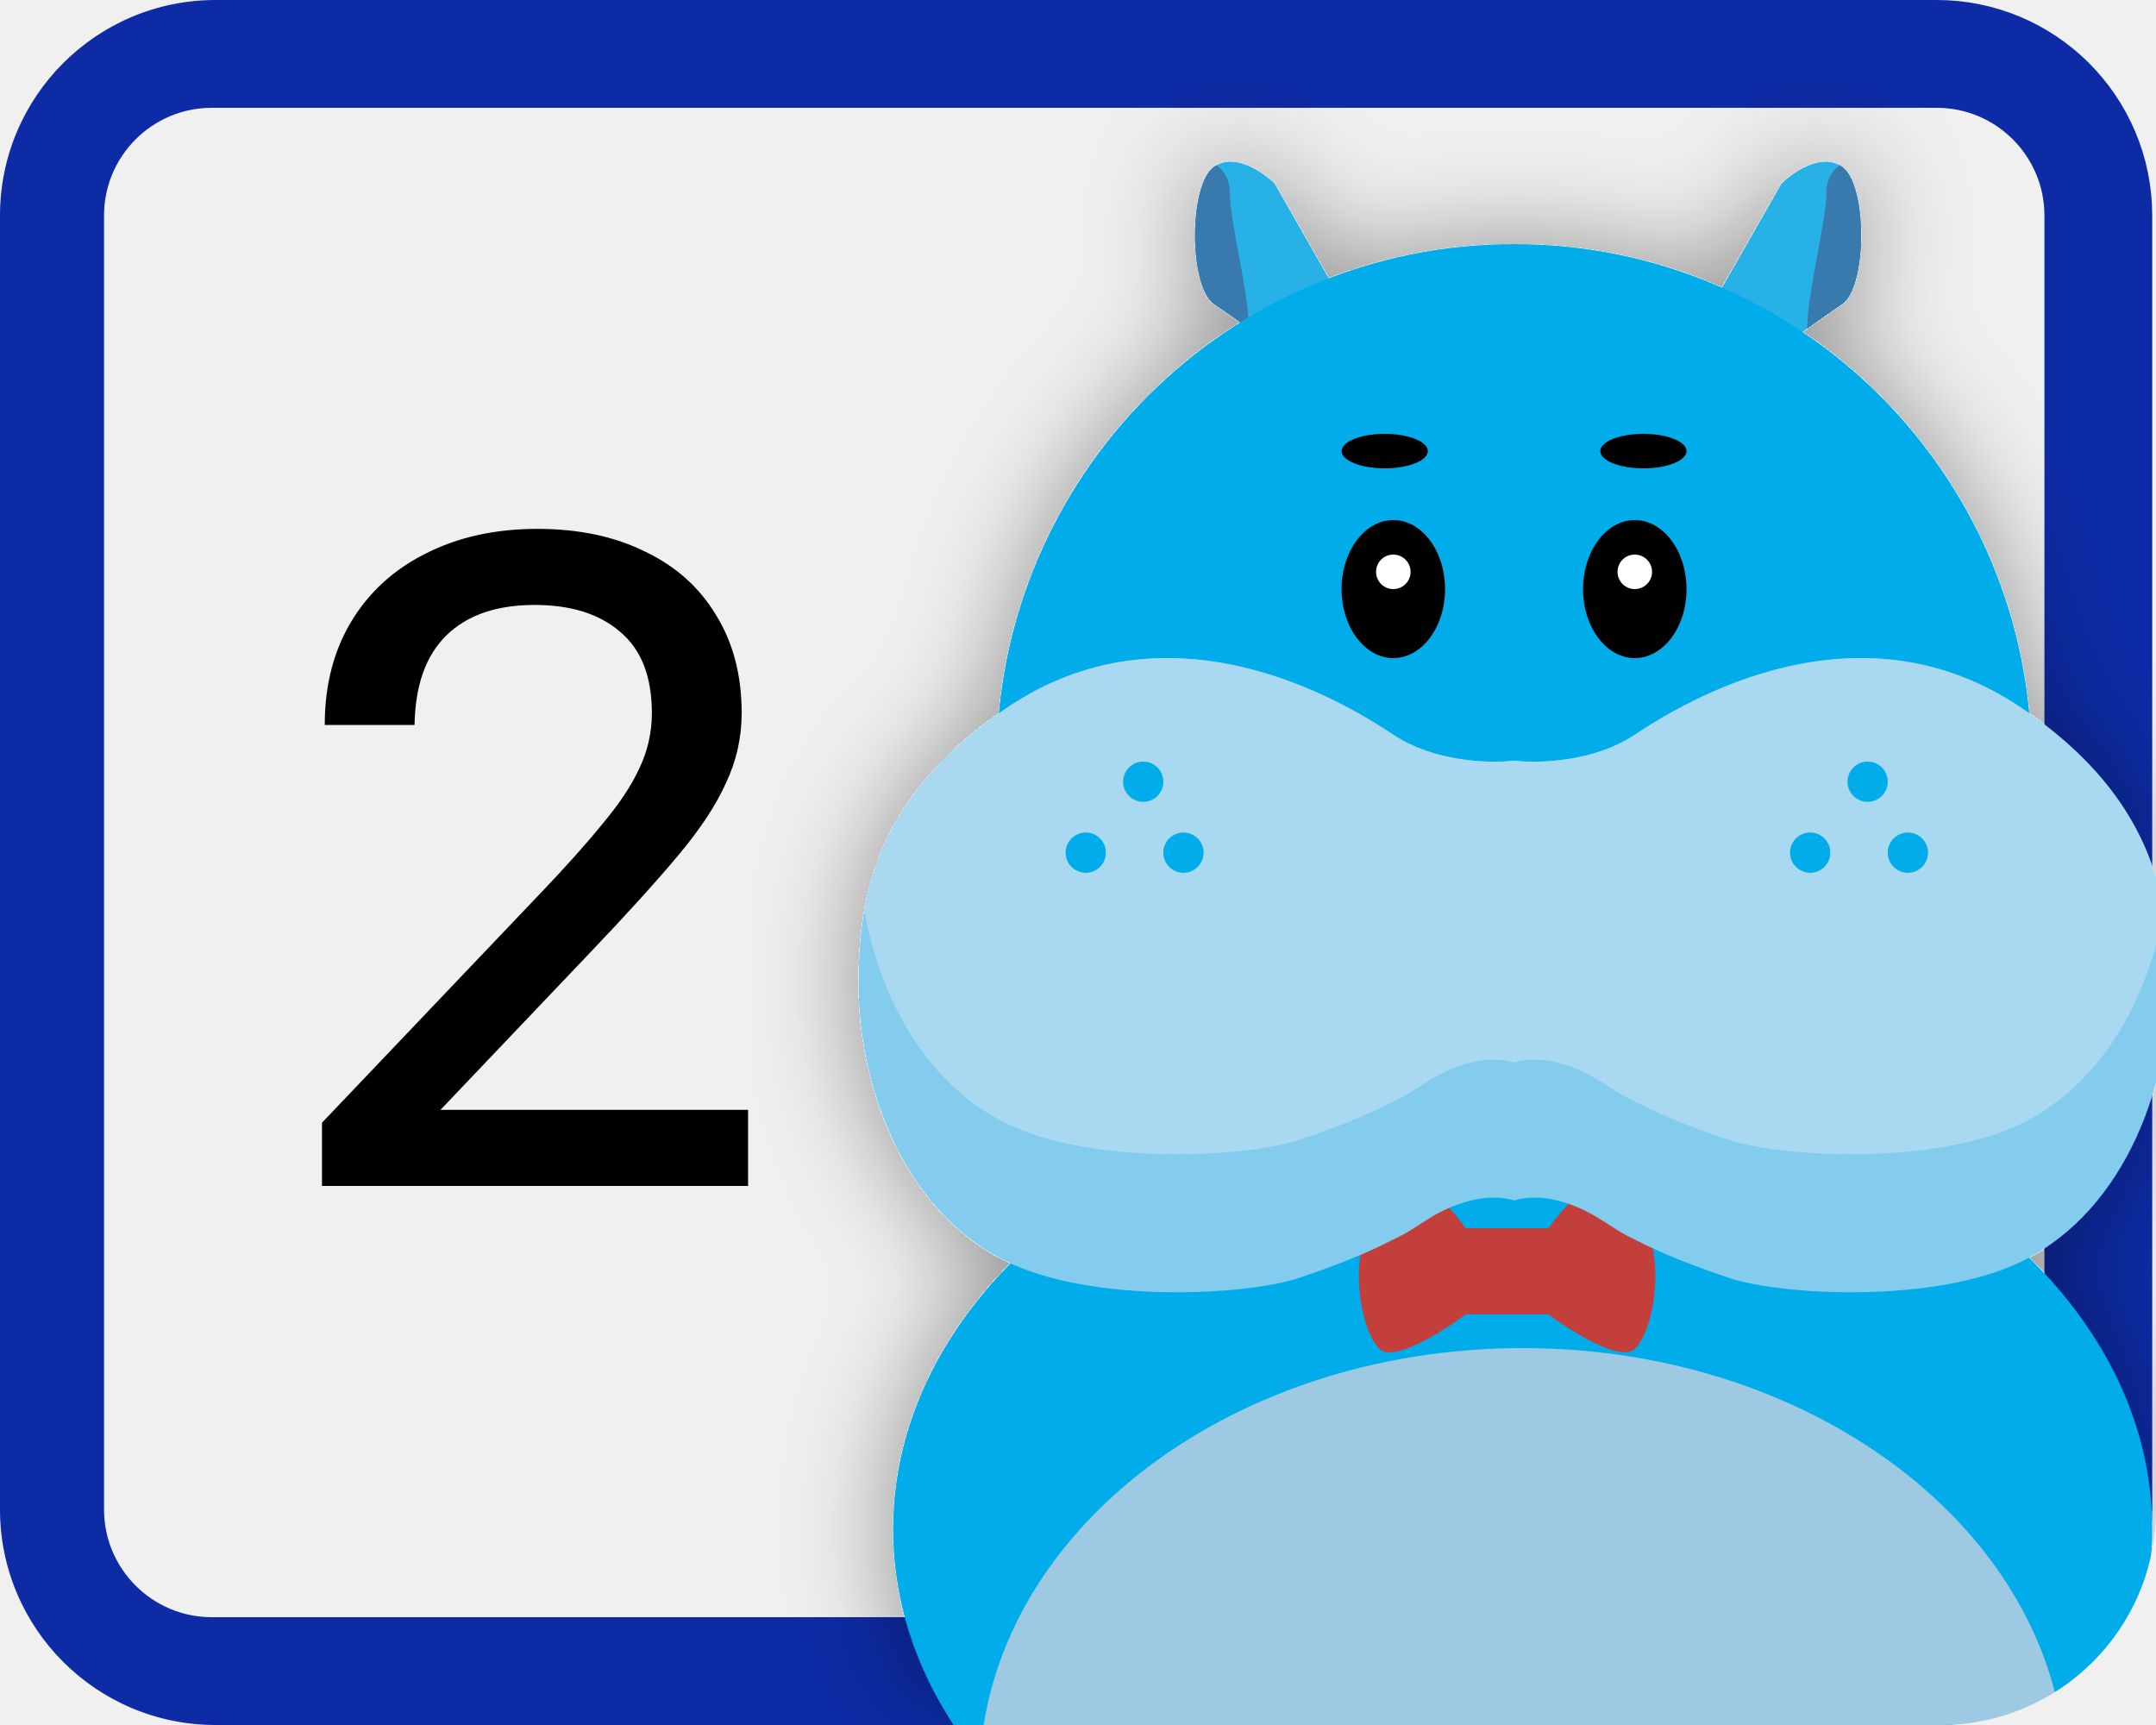
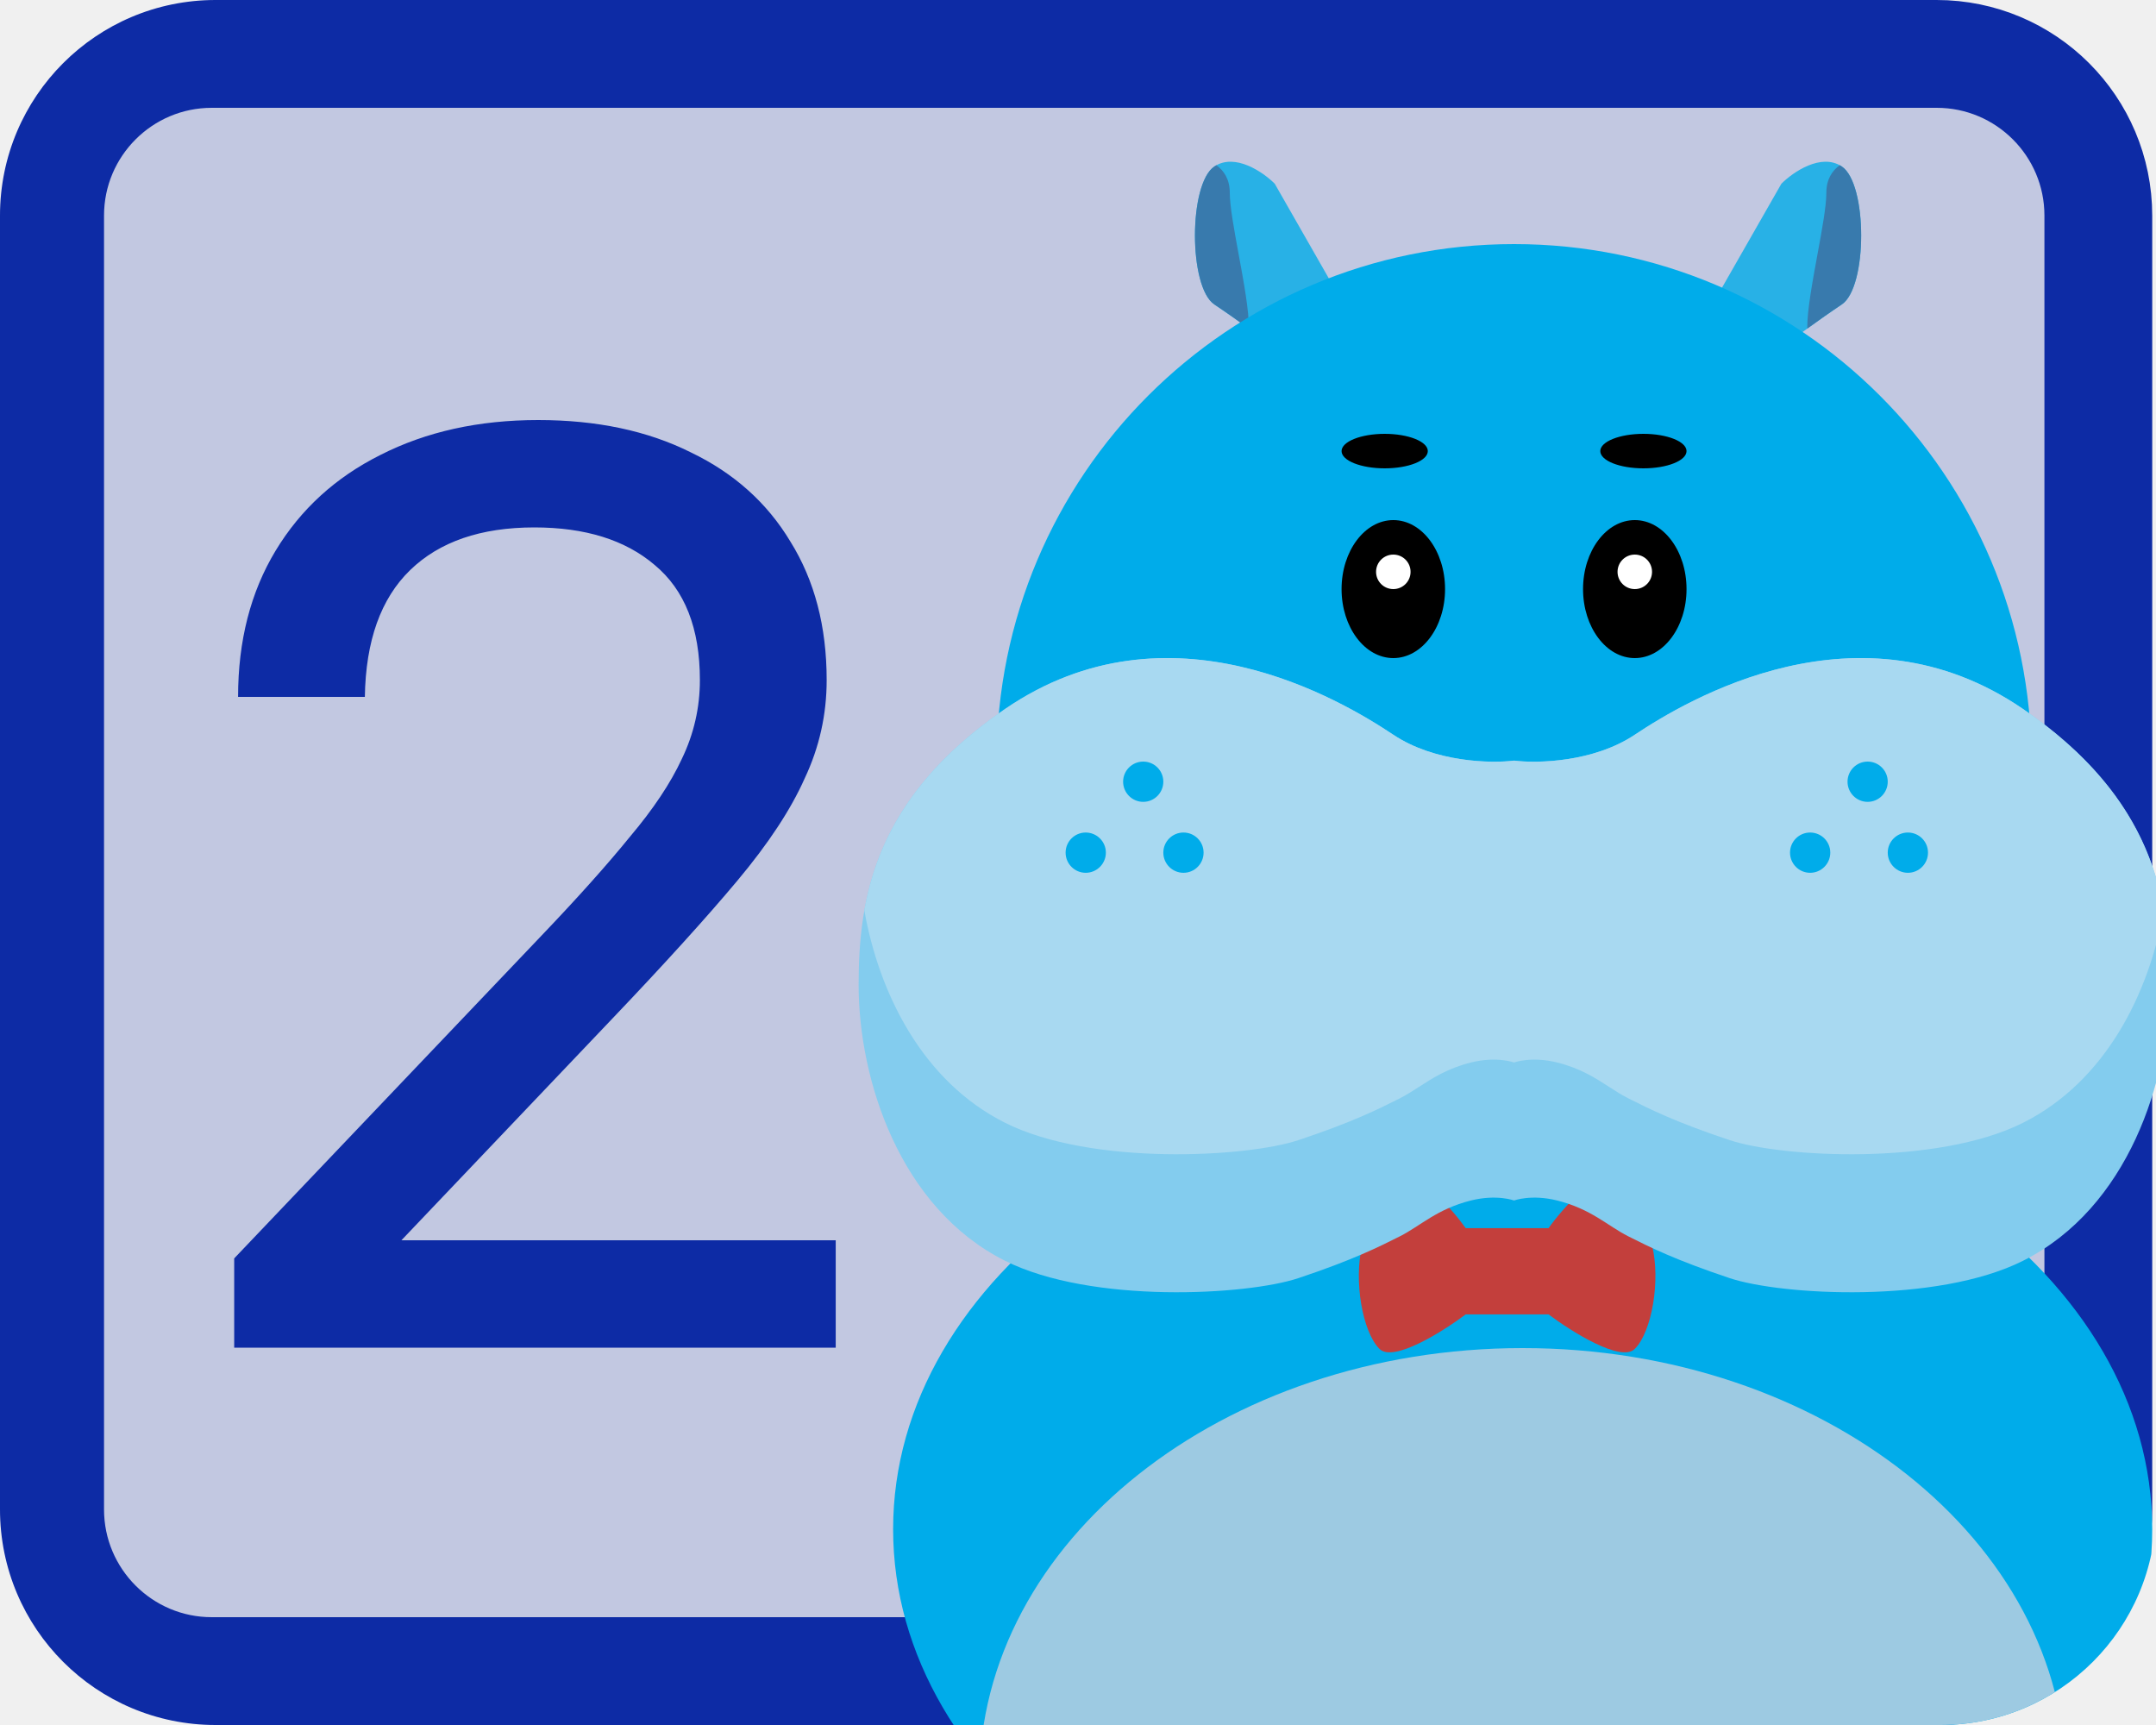
<svg xmlns="http://www.w3.org/2000/svg" width="40" height="32" viewBox="0 0 40 32" fill="none">
-   <g clip-path="url(#clip0_7746_1422)">
-     <rect x="0.93" y="1" width="38" height="30" rx="3" stroke="#0D2BA5" stroke-width="2" />
-     <g filter="url(#filter0_d_7746_1422)">
-       <path d="M28.25 36.848C34.701 36.848 39.93 33.052 39.93 28.368C39.93 23.685 34.701 19.888 28.25 19.888C21.799 19.888 16.57 23.685 16.57 28.368C16.57 33.052 21.799 36.848 28.25 36.848Z" fill="#00ACEA" />
-       <path d="M28.25 41.008C33.817 41.008 38.33 37.427 38.33 33.008C38.33 28.59 33.817 25.008 28.25 25.008C22.683 25.008 18.17 28.59 18.17 33.008C18.17 37.427 22.683 41.008 28.25 41.008Z" fill="#9DCAE2" />
-       <path d="M33.05 3.408L31.77 5.648L33.05 6.448C33.263 6.288 33.786 5.904 34.17 5.648C34.65 5.328 34.65 3.408 34.17 3.088C33.786 2.832 33.263 3.195 33.05 3.408Z" fill="#28B1E6" />
-       <path fill-rule="evenodd" clip-rule="evenodd" d="M34.133 3.065C33.994 3.164 33.884 3.324 33.884 3.577C33.884 3.824 33.804 4.259 33.72 4.715C33.626 5.228 33.526 5.767 33.53 6.096C33.74 5.944 33.973 5.779 34.17 5.648C34.65 5.328 34.65 3.408 34.17 3.088C34.158 3.08 34.145 3.072 34.133 3.065Z" fill="#387AAD" />
-       <path d="M23.65 3.408L24.93 5.648L23.65 6.448C23.437 6.288 22.914 5.904 22.53 5.648C22.05 5.328 22.05 3.408 22.53 3.088C22.914 2.832 23.437 3.195 23.65 3.408Z" fill="#28B1E6" />
-       <path fill-rule="evenodd" clip-rule="evenodd" d="M22.567 3.065C22.706 3.164 22.816 3.324 22.816 3.577C22.816 3.824 22.896 4.259 22.98 4.715C23.075 5.228 23.174 5.767 23.17 6.096C22.961 5.944 22.727 5.779 22.53 5.648C22.05 5.328 22.05 3.408 22.53 3.088C22.542 3.08 22.555 3.072 22.567 3.065Z" fill="#387AAD" />
-       <path d="M28.09 23.728C33.392 23.728 37.69 19.43 37.69 14.128C37.69 8.826 33.392 4.528 28.09 4.528C22.788 4.528 18.49 8.826 18.49 14.128C18.49 19.43 22.788 23.728 28.09 23.728Z" fill="#00ACEA" />
-       <path fill-rule="evenodd" clip-rule="evenodd" d="M27.193 22.783C26.926 22.41 26.297 21.695 25.913 21.823C25.523 21.953 25.45 22.295 25.35 22.763C25.327 22.87 25.303 22.984 25.273 23.103C25.113 23.743 25.273 24.703 25.593 25.023C25.849 25.279 26.766 24.703 27.193 24.383H28.73C29.157 24.703 30.074 25.279 30.33 25.023C30.65 24.703 30.81 23.743 30.65 23.103C30.62 22.984 30.596 22.87 30.573 22.763C30.474 22.295 30.401 21.953 30.01 21.823C29.626 21.695 28.997 22.41 28.73 22.783H27.193Z" fill="#C33F3C" />
-       <path fill-rule="evenodd" clip-rule="evenodd" d="M28.09 14.11C27.663 14.164 26.618 14.142 25.85 13.63C24.89 12.99 21.69 11.07 18.65 13.15C16.218 14.814 15.93 16.67 15.93 18.27C15.93 20.03 16.694 22.412 18.65 23.39C20.25 24.19 23.13 24.03 24.09 23.71C25.1 23.373 25.579 23.132 25.972 22.934C26.356 22.74 26.657 22.428 27.29 22.27C27.77 22.15 28.09 22.27 28.09 22.27C28.09 22.27 28.41 22.15 28.89 22.27C29.522 22.428 29.824 22.74 30.207 22.934C30.6 23.132 31.08 23.373 32.09 23.71C33.05 24.03 35.93 24.19 37.53 23.39C39.486 22.412 40.25 20.03 40.25 18.27C40.25 16.67 39.962 14.814 37.53 13.15C34.49 11.07 31.29 12.99 30.33 13.63C29.562 14.142 28.517 14.164 28.09 14.11Z" fill="#83CCEE" />
-       <path fill-rule="evenodd" clip-rule="evenodd" d="M40.144 16.889C39.925 15.655 39.287 14.353 37.53 13.15C34.49 11.07 31.29 12.99 30.33 13.63C29.562 14.142 28.517 14.164 28.09 14.11C27.663 14.164 26.618 14.142 25.85 13.63C24.89 12.99 21.69 11.07 18.65 13.15C16.893 14.353 16.255 15.655 16.036 16.889C16.306 18.413 17.107 20.058 18.65 20.83C20.25 21.63 23.13 21.47 24.09 21.15C25.1 20.814 25.579 20.572 25.973 20.374C26.095 20.312 26.208 20.238 26.327 20.162C26.582 19.997 26.859 19.818 27.29 19.71C27.77 19.59 28.09 19.71 28.09 19.71C28.09 19.71 28.41 19.59 28.89 19.71C29.321 19.818 29.598 19.997 29.853 20.162C29.972 20.238 30.085 20.312 30.208 20.374C30.601 20.572 31.08 20.814 32.09 21.15C33.05 21.47 35.93 21.63 37.53 20.83C39.073 20.058 39.874 18.413 40.144 16.889Z" fill="#A8D9F1" />
-       <path d="M25.69 8.688C26.132 8.688 26.49 8.545 26.49 8.368C26.49 8.192 26.132 8.048 25.69 8.048C25.248 8.048 24.89 8.192 24.89 8.368C24.89 8.545 25.248 8.688 25.69 8.688Z" fill="black" />
-       <path d="M30.49 8.688C30.932 8.688 31.29 8.545 31.29 8.368C31.29 8.192 30.932 8.048 30.49 8.048C30.048 8.048 29.69 8.192 29.69 8.368C29.69 8.545 30.048 8.688 30.49 8.688Z" fill="black" />
-       <path d="M21.21 14.875C21.416 14.875 21.583 14.707 21.583 14.501C21.583 14.295 21.416 14.128 21.21 14.128C21.004 14.128 20.837 14.295 20.837 14.501C20.837 14.707 21.004 14.875 21.21 14.875Z" fill="#00ACEA" />
-       <path d="M20.143 16.191C20.349 16.191 20.517 16.023 20.517 15.817C20.517 15.611 20.349 15.444 20.143 15.444C19.937 15.444 19.77 15.611 19.77 15.817C19.77 16.023 19.937 16.191 20.143 16.191Z" fill="#00ACEA" />
-       <path d="M21.957 16.191C22.163 16.191 22.33 16.023 22.33 15.817C22.33 15.611 22.163 15.444 21.957 15.444C21.75 15.444 21.583 15.611 21.583 15.817C21.583 16.023 21.75 16.191 21.957 16.191Z" fill="#00ACEA" />
-       <path d="M34.65 14.875C34.856 14.875 35.023 14.707 35.023 14.501C35.023 14.295 34.856 14.128 34.65 14.128C34.444 14.128 34.277 14.295 34.277 14.501C34.277 14.707 34.444 14.875 34.65 14.875Z" fill="#00ACEA" />
-       <path d="M33.584 16.191C33.79 16.191 33.957 16.023 33.957 15.817C33.957 15.611 33.79 15.444 33.584 15.444C33.377 15.444 33.21 15.611 33.21 15.817C33.21 16.023 33.377 16.191 33.584 16.191Z" fill="#00ACEA" />
-       <path d="M35.397 16.191C35.603 16.191 35.77 16.023 35.77 15.817C35.77 15.611 35.603 15.444 35.397 15.444C35.191 15.444 35.023 15.611 35.023 15.817C35.023 16.023 35.191 16.191 35.397 16.191Z" fill="#00ACEA" />
-       <path d="M25.85 12.208C26.38 12.208 26.81 11.635 26.81 10.928C26.81 10.222 26.38 9.648 25.85 9.648C25.32 9.648 24.89 10.222 24.89 10.928C24.89 11.635 25.32 12.208 25.85 12.208Z" fill="black" />
-       <path d="M25.85 10.928C26.027 10.928 26.17 10.785 26.17 10.608C26.17 10.431 26.027 10.288 25.85 10.288C25.673 10.288 25.53 10.431 25.53 10.608C25.53 10.785 25.673 10.928 25.85 10.928Z" fill="white" />
-       <path d="M30.33 12.208C30.86 12.208 31.29 11.635 31.29 10.928C31.29 10.222 30.86 9.648 30.33 9.648C29.8 9.648 29.37 10.222 29.37 10.928C29.37 11.635 29.8 12.208 30.33 12.208Z" fill="black" />
-       <path d="M30.33 10.928C30.507 10.928 30.65 10.785 30.65 10.608C30.65 10.431 30.507 10.288 30.33 10.288C30.153 10.288 30.01 10.431 30.01 10.608C30.01 10.785 30.153 10.928 30.33 10.928Z" fill="white" />
-     </g>
-     <path d="M5.974 20.827L10.037 16.56C10.502 16.073 10.882 15.648 11.176 15.285C11.482 14.922 11.709 14.582 11.856 14.265C12.015 13.936 12.094 13.591 12.094 13.228C12.094 12.548 11.896 12.044 11.499 11.715C11.114 11.386 10.587 11.222 9.918 11.222C9.216 11.222 8.672 11.409 8.286 11.783C7.901 12.157 7.703 12.712 7.691 13.449H6.025C6.025 12.712 6.19 12.072 6.518 11.528C6.847 10.984 7.306 10.565 7.895 10.27C8.496 9.964 9.187 9.811 9.969 9.811C10.74 9.811 11.409 9.953 11.975 10.236C12.542 10.508 12.978 10.899 13.284 11.409C13.601 11.919 13.76 12.525 13.76 13.228C13.76 13.681 13.664 14.112 13.471 14.52C13.29 14.928 12.995 15.376 12.587 15.863C12.179 16.35 11.63 16.957 10.938 17.682L7.589 21.201L7.334 20.589H13.879V22H5.974V20.827Z" fill="black" />
+   <g clip-path="url(#clip0_7749_25188)">
+     <rect x="0.93" y="1" width="38" height="30" rx="3" fill="#0D2BA5" fill-opacity="0.2" stroke="#0D2BA5" stroke-width="2" />
+     <path d="M28.25 36.848C34.701 36.848 39.93 33.052 39.93 28.368C39.93 23.685 34.701 19.888 28.25 19.888C21.799 19.888 16.57 23.685 16.57 28.368C16.57 33.052 21.799 36.848 28.25 36.848Z" fill="#00ACEA" />
+     <path d="M28.25 41.008C33.817 41.008 38.33 37.427 38.33 33.008C38.33 28.59 33.817 25.008 28.25 25.008C22.683 25.008 18.17 28.59 18.17 33.008C18.17 37.427 22.683 41.008 28.25 41.008Z" fill="#9DCAE2" />
+     <path d="M33.05 3.408L31.77 5.648L33.05 6.448C33.263 6.288 33.786 5.904 34.17 5.648C34.65 5.328 34.65 3.408 34.17 3.088C33.786 2.832 33.263 3.195 33.05 3.408Z" fill="#28B1E6" />
+     <path fill-rule="evenodd" clip-rule="evenodd" d="M34.133 3.065C33.994 3.164 33.884 3.324 33.884 3.577C33.884 3.824 33.804 4.259 33.72 4.715C33.626 5.228 33.526 5.767 33.53 6.096C33.74 5.944 33.973 5.779 34.17 5.648C34.65 5.328 34.65 3.408 34.17 3.088C34.158 3.08 34.145 3.072 34.133 3.065Z" fill="#387AAD" />
+     <path d="M23.65 3.408L24.93 5.648L23.65 6.448C23.437 6.288 22.914 5.904 22.53 5.648C22.05 5.328 22.05 3.408 22.53 3.088C22.914 2.832 23.437 3.195 23.65 3.408Z" fill="#28B1E6" />
+     <path fill-rule="evenodd" clip-rule="evenodd" d="M22.567 3.065C22.706 3.164 22.816 3.324 22.816 3.577C22.816 3.824 22.896 4.259 22.98 4.715C23.075 5.228 23.174 5.767 23.17 6.096C22.96 5.944 22.727 5.779 22.53 5.648C22.05 5.328 22.05 3.408 22.53 3.088C22.542 3.08 22.555 3.072 22.567 3.065Z" fill="#387AAD" />
+     <path d="M28.09 23.728C33.392 23.728 37.69 19.43 37.69 14.128C37.69 8.826 33.392 4.528 28.09 4.528C22.788 4.528 18.49 8.826 18.49 14.128C18.49 19.43 22.788 23.728 28.09 23.728Z" fill="#00ACEA" />
+     <path fill-rule="evenodd" clip-rule="evenodd" d="M27.193 22.783C26.926 22.41 26.297 21.695 25.913 21.823C25.523 21.953 25.45 22.295 25.35 22.763C25.327 22.87 25.303 22.984 25.273 23.103C25.113 23.743 25.273 24.703 25.593 25.023C25.849 25.279 26.766 24.703 27.193 24.383H28.73C29.157 24.703 30.074 25.279 30.33 25.023C30.65 24.703 30.81 23.743 30.65 23.103C30.62 22.984 30.596 22.87 30.573 22.763C30.473 22.295 30.401 21.953 30.01 21.823C29.626 21.695 28.997 22.41 28.73 22.783H27.193Z" fill="#C33F3C" />
+     <path fill-rule="evenodd" clip-rule="evenodd" d="M28.09 14.11C27.663 14.164 26.618 14.142 25.85 13.63C24.89 12.99 21.69 11.07 18.65 13.15C16.218 14.814 15.93 16.67 15.93 18.27C15.93 20.03 16.694 22.412 18.65 23.39C20.25 24.19 23.13 24.03 24.09 23.71C25.1 23.373 25.58 23.132 25.973 22.934C26.356 22.74 26.658 22.428 27.29 22.27C27.77 22.15 28.09 22.27 28.09 22.27C28.09 22.27 28.41 22.15 28.89 22.27C29.523 22.428 29.824 22.74 30.208 22.934C30.601 23.132 31.08 23.373 32.09 23.71C33.05 24.03 35.93 24.19 37.53 23.39C39.486 22.412 40.25 20.03 40.25 18.27C40.25 16.67 39.962 14.814 37.53 13.15C34.49 11.07 31.29 12.99 30.33 13.63C29.562 14.142 28.517 14.164 28.09 14.11Z" fill="#83CCEE" />
+     <path fill-rule="evenodd" clip-rule="evenodd" d="M40.144 16.889C39.925 15.655 39.287 14.353 37.53 13.15C34.49 11.07 31.29 12.99 30.33 13.63C29.562 14.142 28.517 14.164 28.09 14.11C27.663 14.164 26.618 14.142 25.85 13.63C24.89 12.99 21.69 11.07 18.65 13.15C16.893 14.353 16.255 15.655 16.036 16.889C16.306 18.413 17.107 20.058 18.65 20.83C20.25 21.63 23.13 21.47 24.09 21.15C25.1 20.814 25.579 20.572 25.973 20.374C26.095 20.312 26.208 20.238 26.327 20.162C26.582 19.997 26.859 19.818 27.29 19.71C27.77 19.59 28.09 19.71 28.09 19.71C28.09 19.71 28.41 19.59 28.89 19.71C29.321 19.818 29.598 19.997 29.853 20.162C29.972 20.238 30.085 20.312 30.208 20.374C30.601 20.572 31.08 20.814 32.09 21.15C33.05 21.47 35.93 21.63 37.53 20.83C39.073 20.058 39.874 18.413 40.144 16.889Z" fill="#A8D9F1" />
+     <path d="M25.69 8.688C26.132 8.688 26.49 8.545 26.49 8.368C26.49 8.192 26.132 8.048 25.69 8.048C25.248 8.048 24.89 8.192 24.89 8.368C24.89 8.545 25.248 8.688 25.69 8.688Z" fill="black" />
+     <path d="M30.49 8.688C30.932 8.688 31.29 8.545 31.29 8.368C31.29 8.192 30.932 8.048 30.49 8.048C30.048 8.048 29.69 8.192 29.69 8.368C29.69 8.545 30.048 8.688 30.49 8.688Z" fill="black" />
+     <path d="M21.21 14.875C21.416 14.875 21.583 14.707 21.583 14.501C21.583 14.295 21.416 14.128 21.21 14.128C21.004 14.128 20.837 14.295 20.837 14.501C20.837 14.707 21.004 14.875 21.21 14.875Z" fill="#00ACEA" />
+     <path d="M20.143 16.191C20.349 16.191 20.517 16.023 20.517 15.817C20.517 15.611 20.349 15.444 20.143 15.444C19.937 15.444 19.77 15.611 19.77 15.817C19.77 16.023 19.937 16.191 20.143 16.191Z" fill="#00ACEA" />
+     <path d="M21.957 16.191C22.163 16.191 22.33 16.023 22.33 15.817C22.33 15.611 22.163 15.444 21.957 15.444C21.75 15.444 21.583 15.611 21.583 15.817C21.583 16.023 21.75 16.191 21.957 16.191Z" fill="#00ACEA" />
+     <path d="M34.65 14.875C34.856 14.875 35.023 14.707 35.023 14.501C35.023 14.295 34.856 14.128 34.65 14.128C34.444 14.128 34.277 14.295 34.277 14.501C34.277 14.707 34.444 14.875 34.65 14.875Z" fill="#00ACEA" />
+     <path d="M33.583 16.191C33.79 16.191 33.957 16.023 33.957 15.817C33.957 15.611 33.79 15.444 33.583 15.444C33.377 15.444 33.21 15.611 33.21 15.817C33.21 16.023 33.377 16.191 33.583 16.191Z" fill="#00ACEA" />
+     <path d="M35.397 16.191C35.603 16.191 35.77 16.023 35.77 15.817C35.77 15.611 35.603 15.444 35.397 15.444C35.191 15.444 35.023 15.611 35.023 15.817C35.023 16.023 35.191 16.191 35.397 16.191Z" fill="#00ACEA" />
+     <path d="M25.85 12.208C26.38 12.208 26.81 11.635 26.81 10.928C26.81 10.222 26.38 9.648 25.85 9.648C25.32 9.648 24.89 10.222 24.89 10.928C24.89 11.635 25.32 12.208 25.85 12.208Z" fill="black" />
+     <path d="M25.85 10.928C26.027 10.928 26.17 10.785 26.17 10.608C26.17 10.431 26.027 10.288 25.85 10.288C25.673 10.288 25.53 10.431 25.53 10.608C25.53 10.785 25.673 10.928 25.85 10.928Z" fill="white" />
+     <path d="M30.33 12.208C30.86 12.208 31.29 11.635 31.29 10.928C31.29 10.222 30.86 9.648 30.33 9.648C29.8 9.648 29.37 10.222 29.37 10.928C29.37 11.635 29.8 12.208 30.33 12.208Z" fill="black" />
+     <path d="M30.33 10.928C30.507 10.928 30.65 10.785 30.65 10.608C30.65 10.431 30.507 10.288 30.33 10.288C30.153 10.288 30.01 10.431 30.01 10.608C30.01 10.785 30.153 10.928 30.33 10.928Z" fill="white" />
+     <path d="M4.345 23.344L10.081 17.32C10.737 16.632 11.273 16.032 11.689 15.52C12.121 15.008 12.441 14.528 12.649 14.08C12.873 13.616 12.985 13.128 12.985 12.616C12.985 11.656 12.705 10.944 12.145 10.48C11.601 10.016 10.857 9.784 9.913 9.784C8.921 9.784 8.153 10.048 7.609 10.576C7.065 11.104 6.785 11.888 6.769 12.928H4.417C4.417 11.888 4.649 10.984 5.113 10.216C5.577 9.448 6.225 8.856 7.057 8.44C7.905 8.008 8.881 7.792 9.985 7.792C11.073 7.792 12.017 7.992 12.817 8.392C13.617 8.776 14.233 9.328 14.665 10.048C15.113 10.768 15.337 11.624 15.337 12.616C15.337 13.256 15.201 13.864 14.929 14.44C14.673 15.016 14.257 15.648 13.681 16.336C13.105 17.024 12.329 17.88 11.353 18.904L6.625 23.872L6.265 23.008H15.505V25H4.345V23.344Z" fill="#0D2BA5" />
  </g>
  <defs>
-     <filter id="filter0_d_7746_1422" x="13.93" y="1" width="28.32" height="42.008" filterUnits="userSpaceOnUse" color-interpolation-filters="sRGB">
-       <feFlood flood-opacity="0" result="BackgroundImageFix" />
-       <feColorMatrix in="SourceAlpha" type="matrix" values="0 0 0 0 0 0 0 0 0 0 0 0 0 0 0 0 0 0 127 0" result="hardAlpha" />
-       <feOffset />
-       <feGaussianBlur stdDeviation="1" />
-       <feComposite in2="hardAlpha" operator="out" />
-       <feColorMatrix type="matrix" values="0 0 0 0 0 0 0 0 0 0 0 0 0 0 0 0 0 0 0.4 0" />
-       <feBlend mode="normal" in2="BackgroundImageFix" result="effect1_dropShadow_7746_1422" />
-       <feBlend mode="normal" in="SourceGraphic" in2="effect1_dropShadow_7746_1422" result="shape" />
-     </filter>
-     <clipPath id="clip0_7746_1422">
+     <clipPath id="clip0_7749_25188">
      <rect width="40" height="32" rx="4" fill="white" />
    </clipPath>
  </defs>
</svg>
